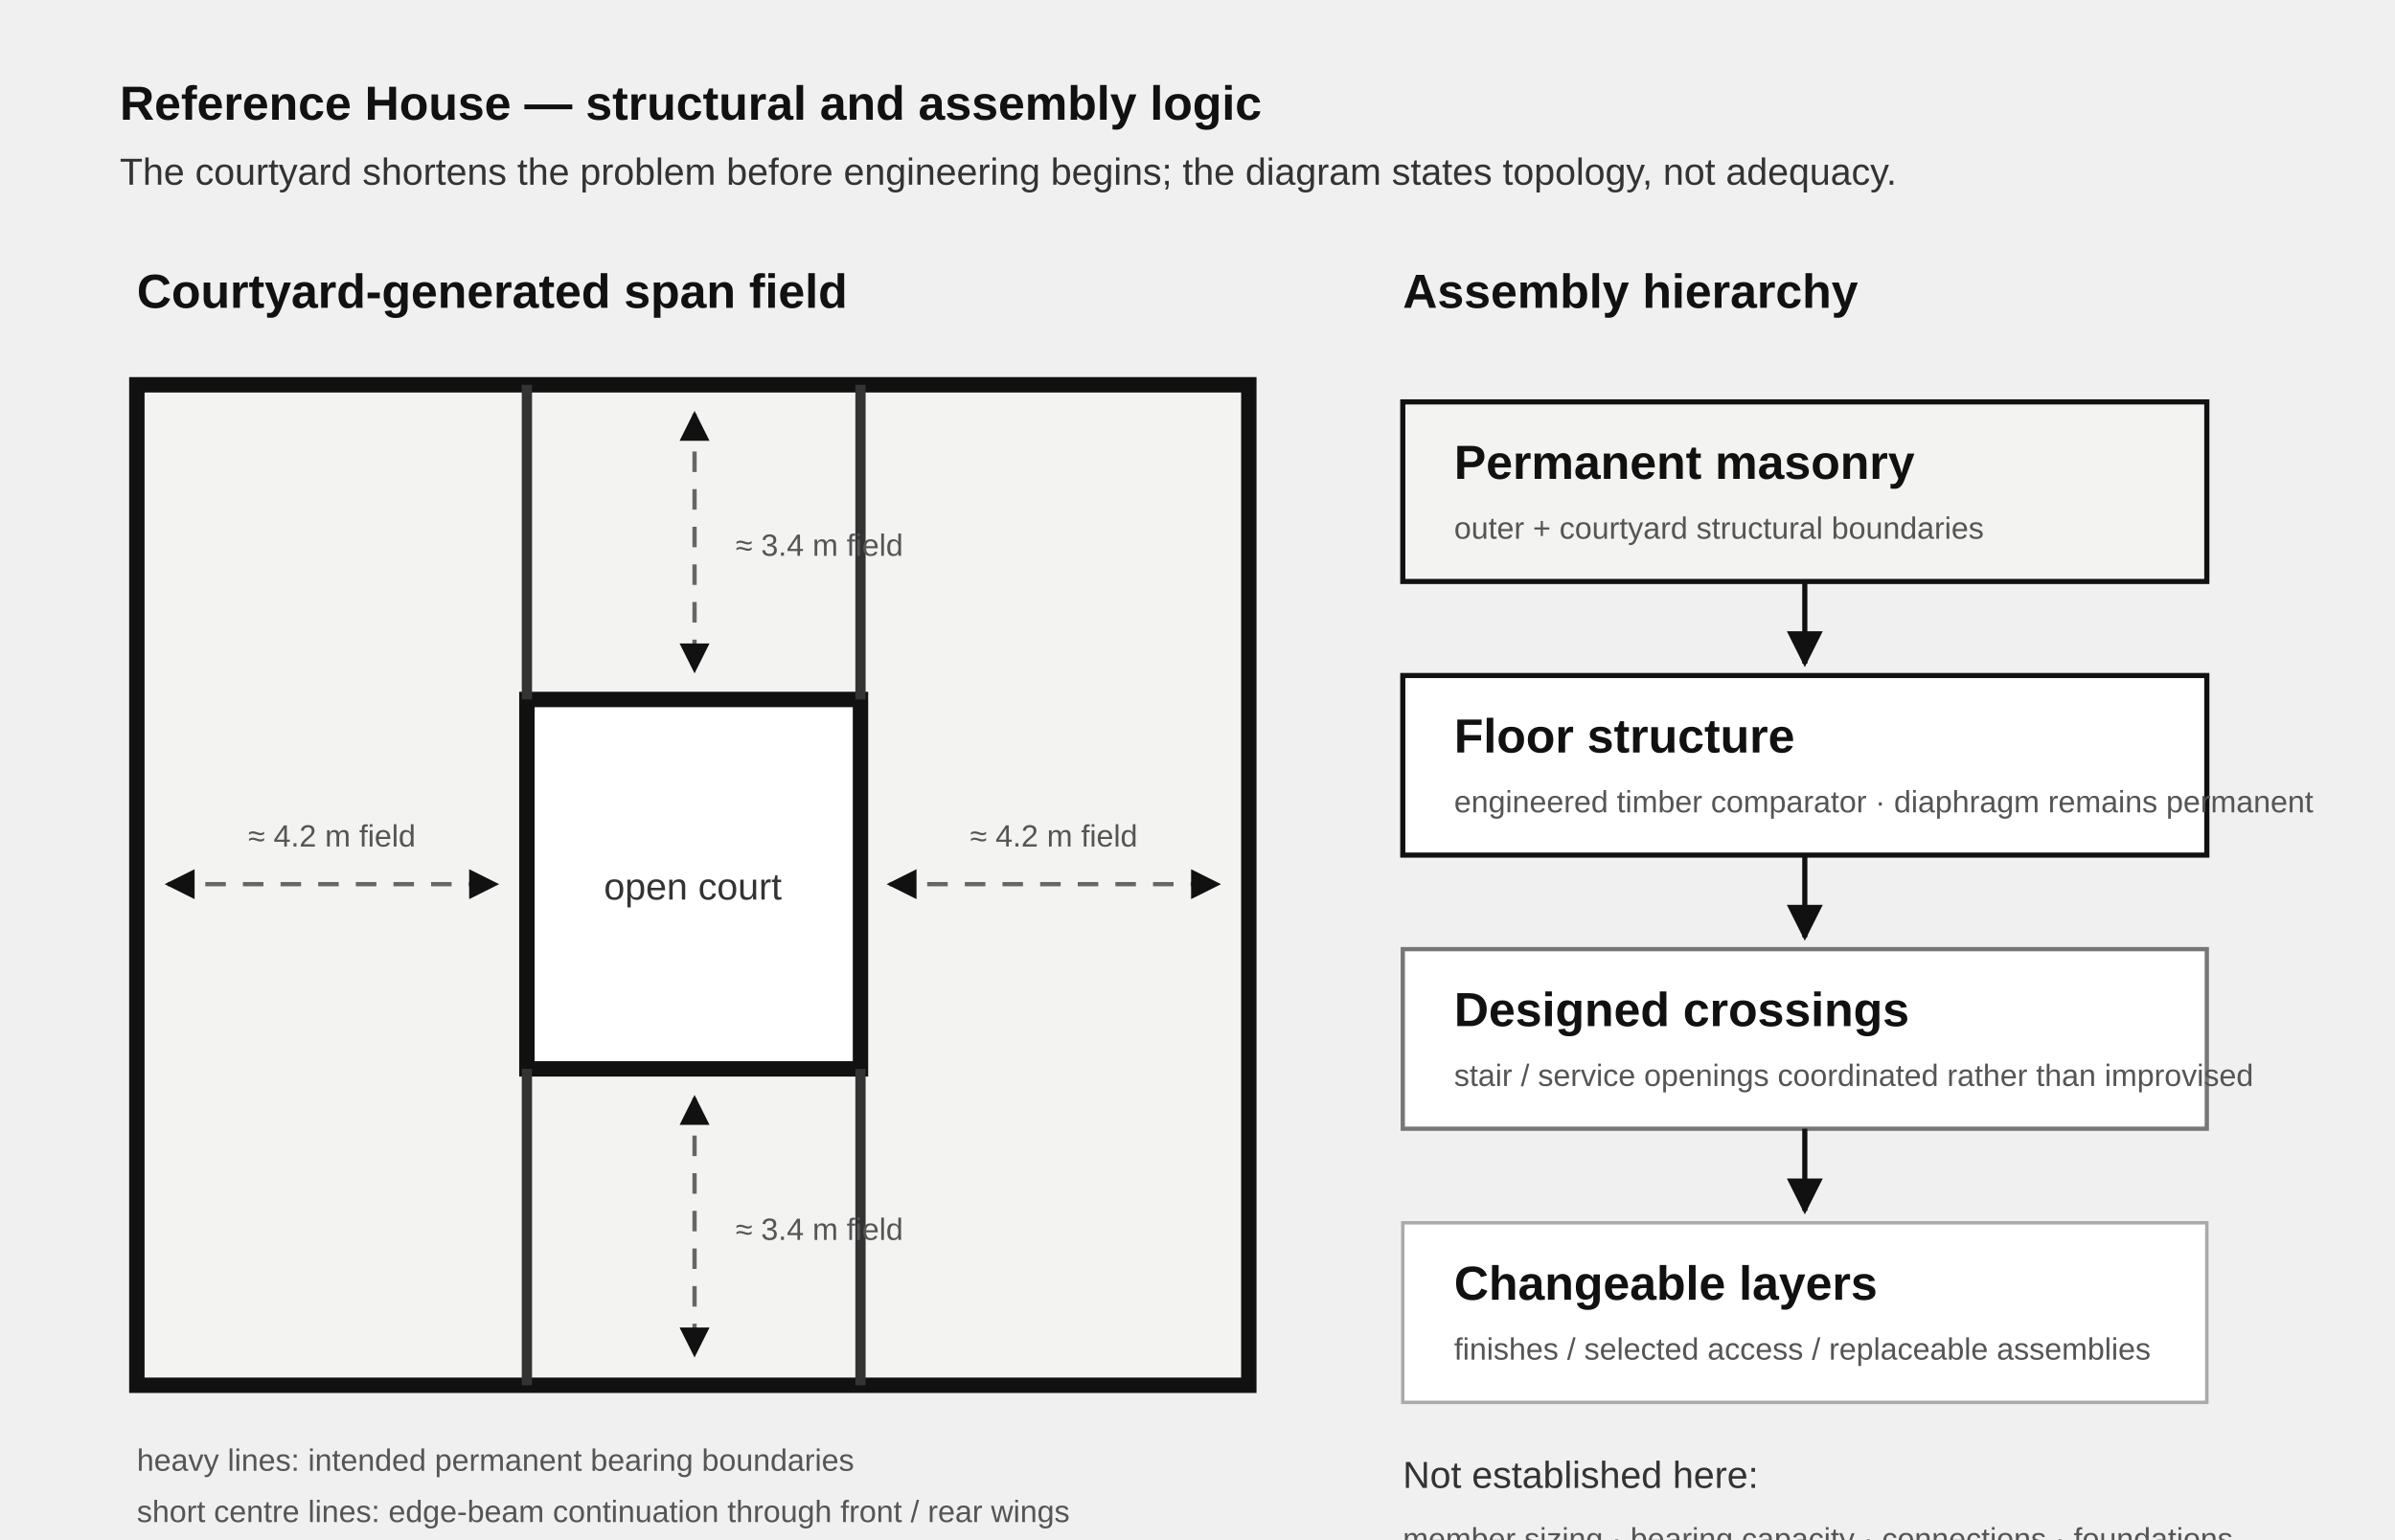
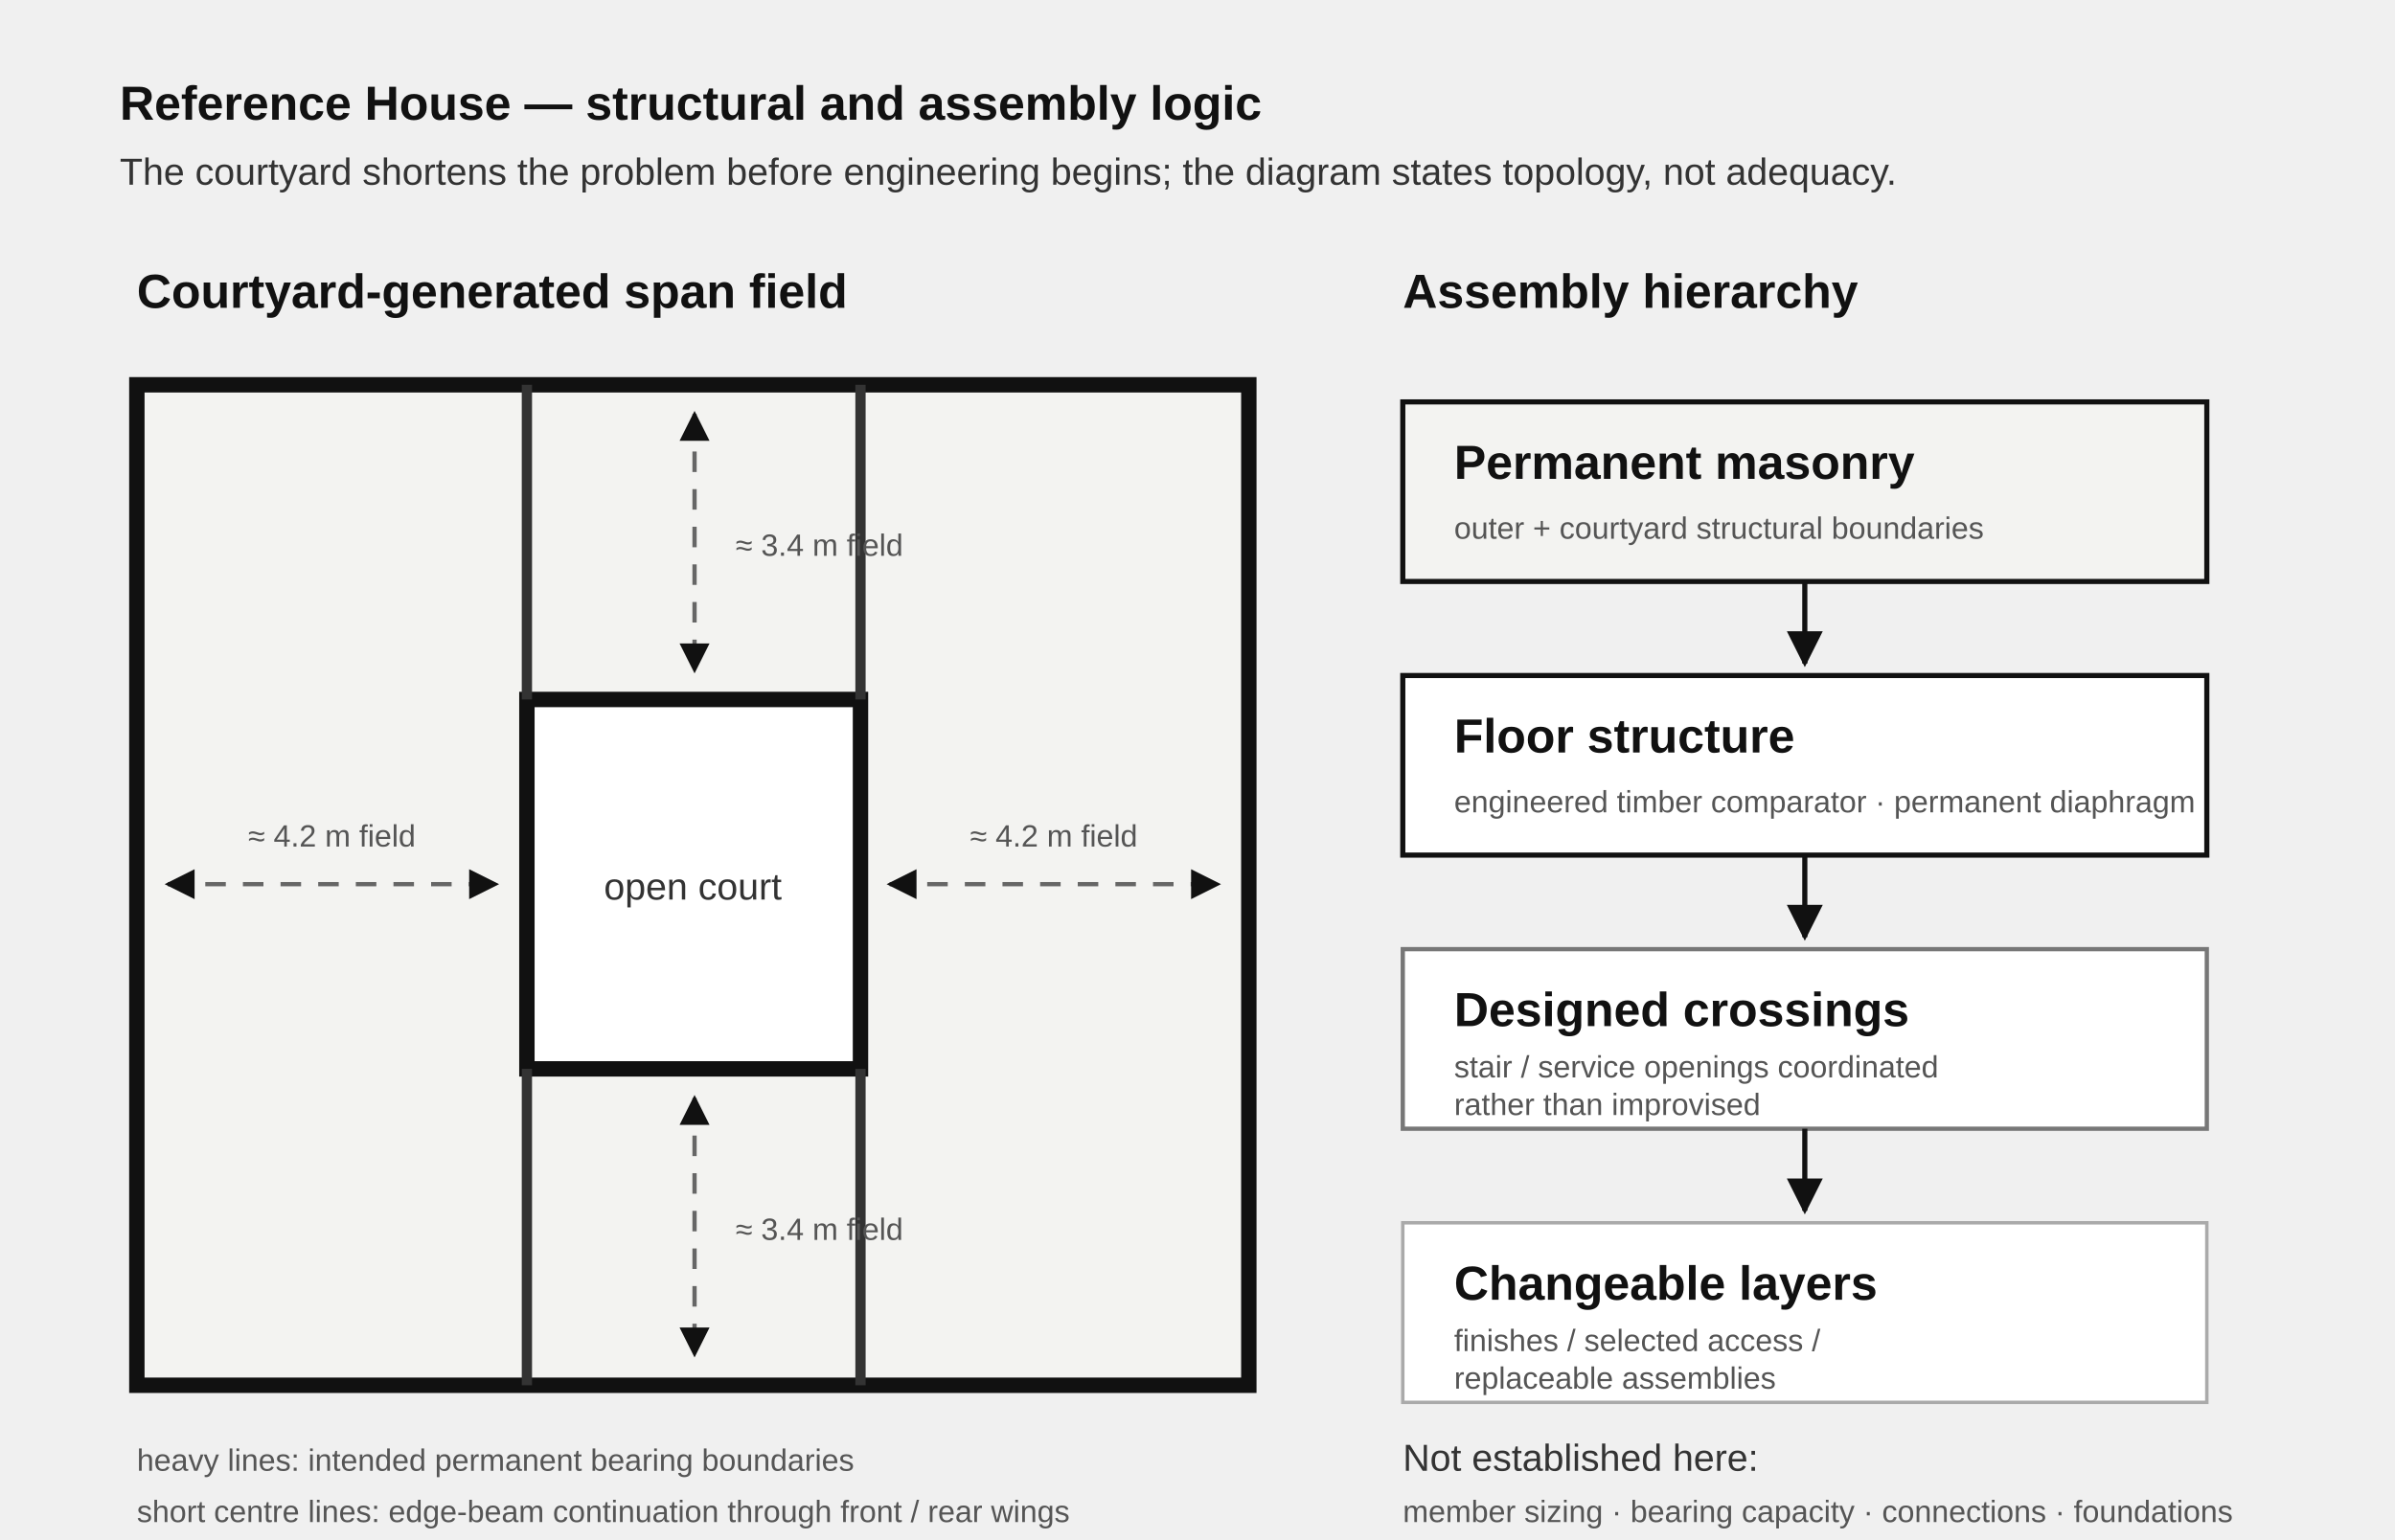
<svg xmlns="http://www.w3.org/2000/svg" viewBox="0 0 1400 900" role="img" aria-labelledby="title desc">
  <defs>
    <marker id="arrow" viewBox="0 0 10 10" refX="9" refY="5" markerWidth="7" markerHeight="7" orient="auto-start-reverse">
      <path d="M0 0 L10 5 L0 10 z" fill="#111" />
    </marker>
    <style>
      .label{font:600 28px Arial,Helvetica,sans-serif;fill:#111}
      .small{font:22px Arial,Helvetica,sans-serif;fill:#333}
      .tiny{font:18px Arial,Helvetica,sans-serif;fill:#555}
      .rule{stroke:#111;stroke-width:3;fill:none}
      .heavy{stroke:#111;stroke-width:9;fill:none}
      .beam{stroke:#333;stroke-width:6;fill:none}
      .axis{stroke:#666;stroke-width:2.5;fill:none;stroke-dasharray:12 10}
      .soft{stroke:#888;stroke-width:2;fill:none}
      .fill{fill:#f3f3f1;stroke:#111;stroke-width:3}
      .void{fill:#fff;stroke:#111;stroke-width:3}
    </style>
  </defs>
  <text x="70" y="70" class="label">Reference House — structural and assembly logic</text>
  <text x="70" y="108" class="small">The courtyard shortens the problem before engineering begins; the diagram states topology, not adequacy.</text>
  <g transform="translate(80 180)">
    <text x="0" y="0" class="label">Courtyard-generated span field</text>
    <rect x="0" y="45" width="650" height="585" class="fill" />
    <rect x="228" y="229" width="195" height="216" class="void" />
    <rect x="0" y="45" width="650" height="585" class="heavy" />
    <rect x="228" y="229" width="195" height="216" class="heavy" />
    <line x1="228" y1="45" x2="228" y2="229" class="beam" />
    <line x1="423" y1="45" x2="423" y2="229" class="beam" />
    <line x1="228" y1="445" x2="228" y2="630" class="beam" />
    <line x1="423" y1="445" x2="423" y2="630" class="beam" />
    <line x1="18" y1="337" x2="210" y2="337" class="axis" marker-start="url(#arrow)" marker-end="url(#arrow)" />
    <line x1="440" y1="337" x2="632" y2="337" class="axis" marker-start="url(#arrow)" marker-end="url(#arrow)" />
    <text x="114" y="315" class="tiny" text-anchor="middle">≈ 4.2 m field</text>
    <text x="536" y="315" class="tiny" text-anchor="middle">≈ 4.2 m field</text>
    <line x1="326" y1="62" x2="326" y2="212" class="axis" marker-start="url(#arrow)" marker-end="url(#arrow)" />
    <line x1="326" y1="462" x2="326" y2="612" class="axis" marker-start="url(#arrow)" marker-end="url(#arrow)" />
    <text x="350" y="145" class="tiny">≈ 3.4 m field</text>
    <text x="350" y="545" class="tiny">≈ 3.4 m field</text>
    <text x="325" y="346" class="small" text-anchor="middle">open court</text>
    <text x="0" y="680" class="tiny">heavy lines: intended permanent bearing boundaries</text>
    <text x="0" y="710" class="tiny">short centre lines: edge-beam continuation through front / rear wings</text>
  </g>
  <g transform="translate(820 180)">
    <text x="0" y="0" class="label">Assembly hierarchy</text>
    <rect x="0" y="55" width="470" height="105" fill="#f3f3f1" stroke="#111" stroke-width="3" />
    <text x="30" y="100" class="label">Permanent masonry</text>
    <text x="30" y="135" class="tiny">outer + courtyard structural boundaries</text>
    <line x1="235" y1="160" x2="235" y2="208" class="rule" marker-end="url(#arrow)" />
    <rect x="0" y="215" width="470" height="105" fill="#fff" stroke="#111" stroke-width="3" />
    <text x="30" y="260" class="label">Floor structure</text>
-     <text x="30" y="295" class="tiny">engineered timber comparator · diaphragm remains permanent</text>
+     <text x="30" y="295" class="tiny">engineered timber comparator · permanent diaphragm</text>
    <line x1="235" y1="320" x2="235" y2="368" class="rule" marker-end="url(#arrow)" />
    <rect x="0" y="375" width="470" height="105" fill="#fff" stroke="#777" stroke-width="2.5" />
    <text x="30" y="420" class="label">Designed crossings</text>
-     <text x="30" y="455" class="tiny">stair / service openings coordinated rather than improvised</text>
+     <text x="30" y="450" class="tiny">stair / service openings coordinated</text>
+     <text x="30" y="472" class="tiny">rather than improvised</text>
    <line x1="235" y1="480" x2="235" y2="528" class="rule" marker-end="url(#arrow)" />
    <rect x="0" y="535" width="470" height="105" fill="#fff" stroke="#aaa" stroke-width="2" />
    <text x="30" y="580" class="label">Changeable layers</text>
-     <text x="30" y="615" class="tiny">finishes / selected access / replaceable assemblies</text>
-     <text x="0" y="690" class="small">Not established here:</text>
-     <text x="0" y="726" class="tiny">member sizing · bearing capacity · connections · foundations</text>
+     <text x="30" y="610" class="tiny">finishes / selected access /</text>
+     <text x="30" y="632" class="tiny">replaceable assemblies</text>
+     <text x="0" y="680" class="small">Not established here:</text>
+     <text x="0" y="710" class="tiny">member sizing · bearing capacity · connections · foundations</text>
  </g>
</svg>
